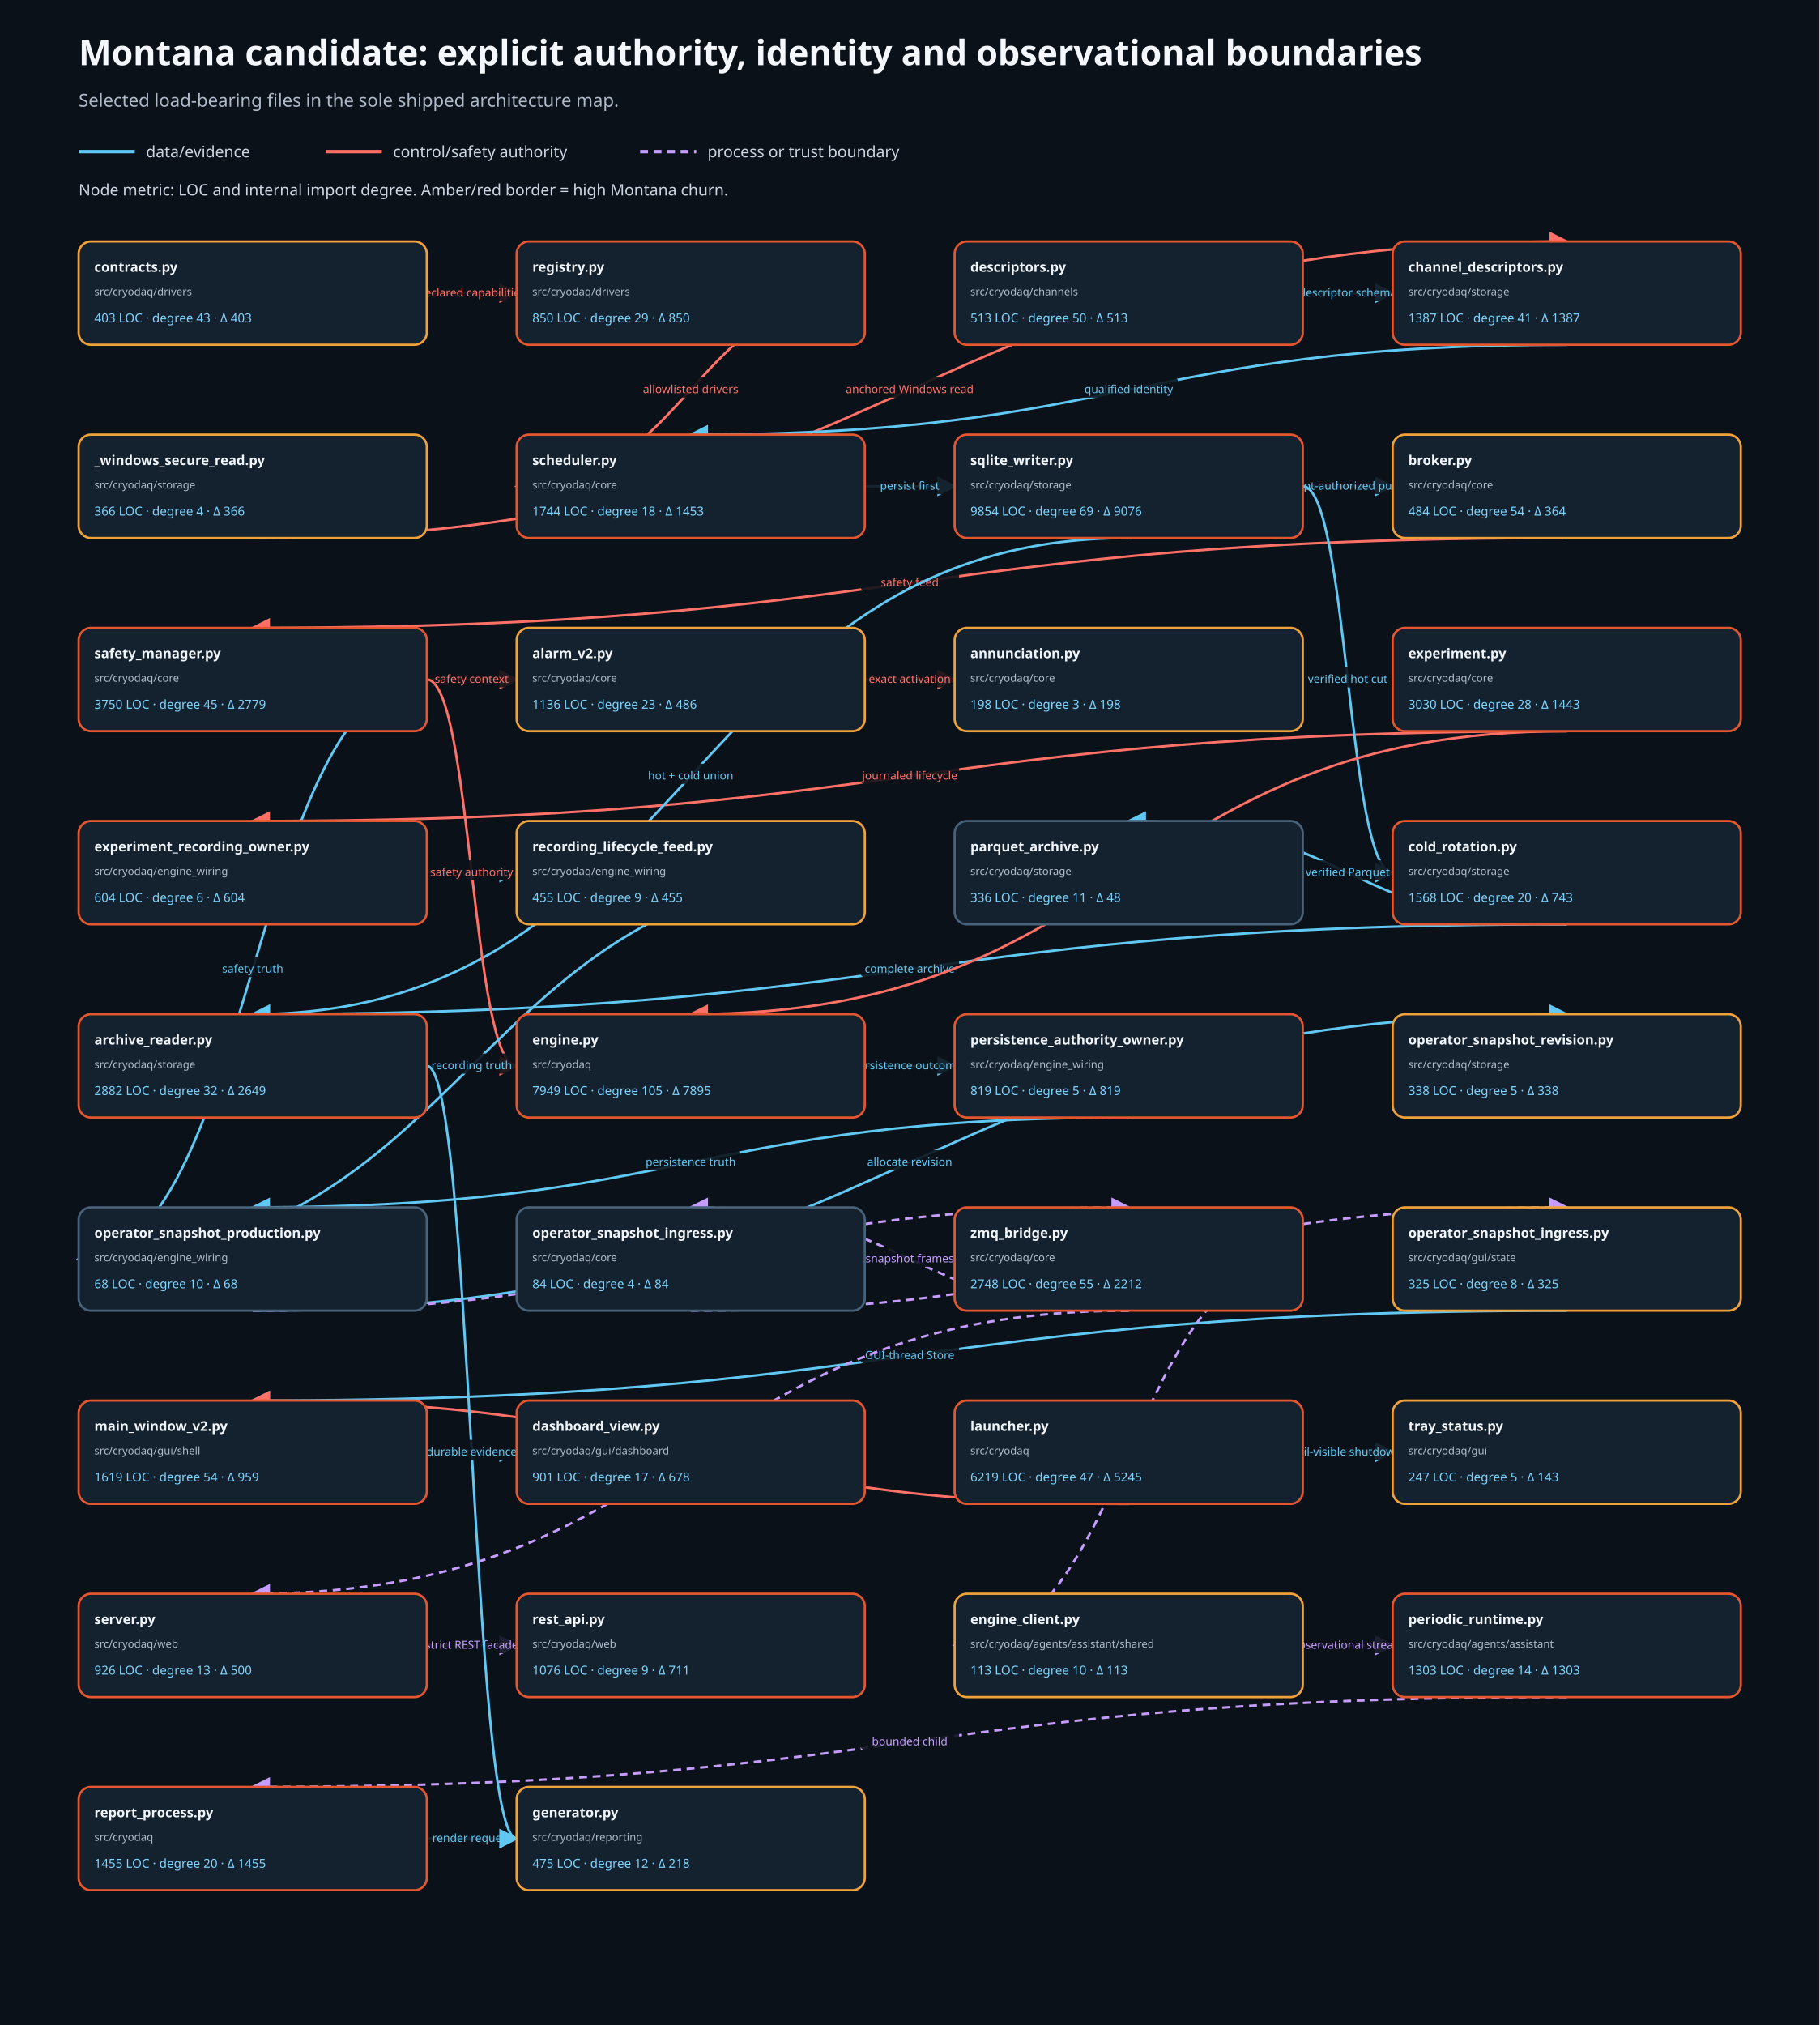
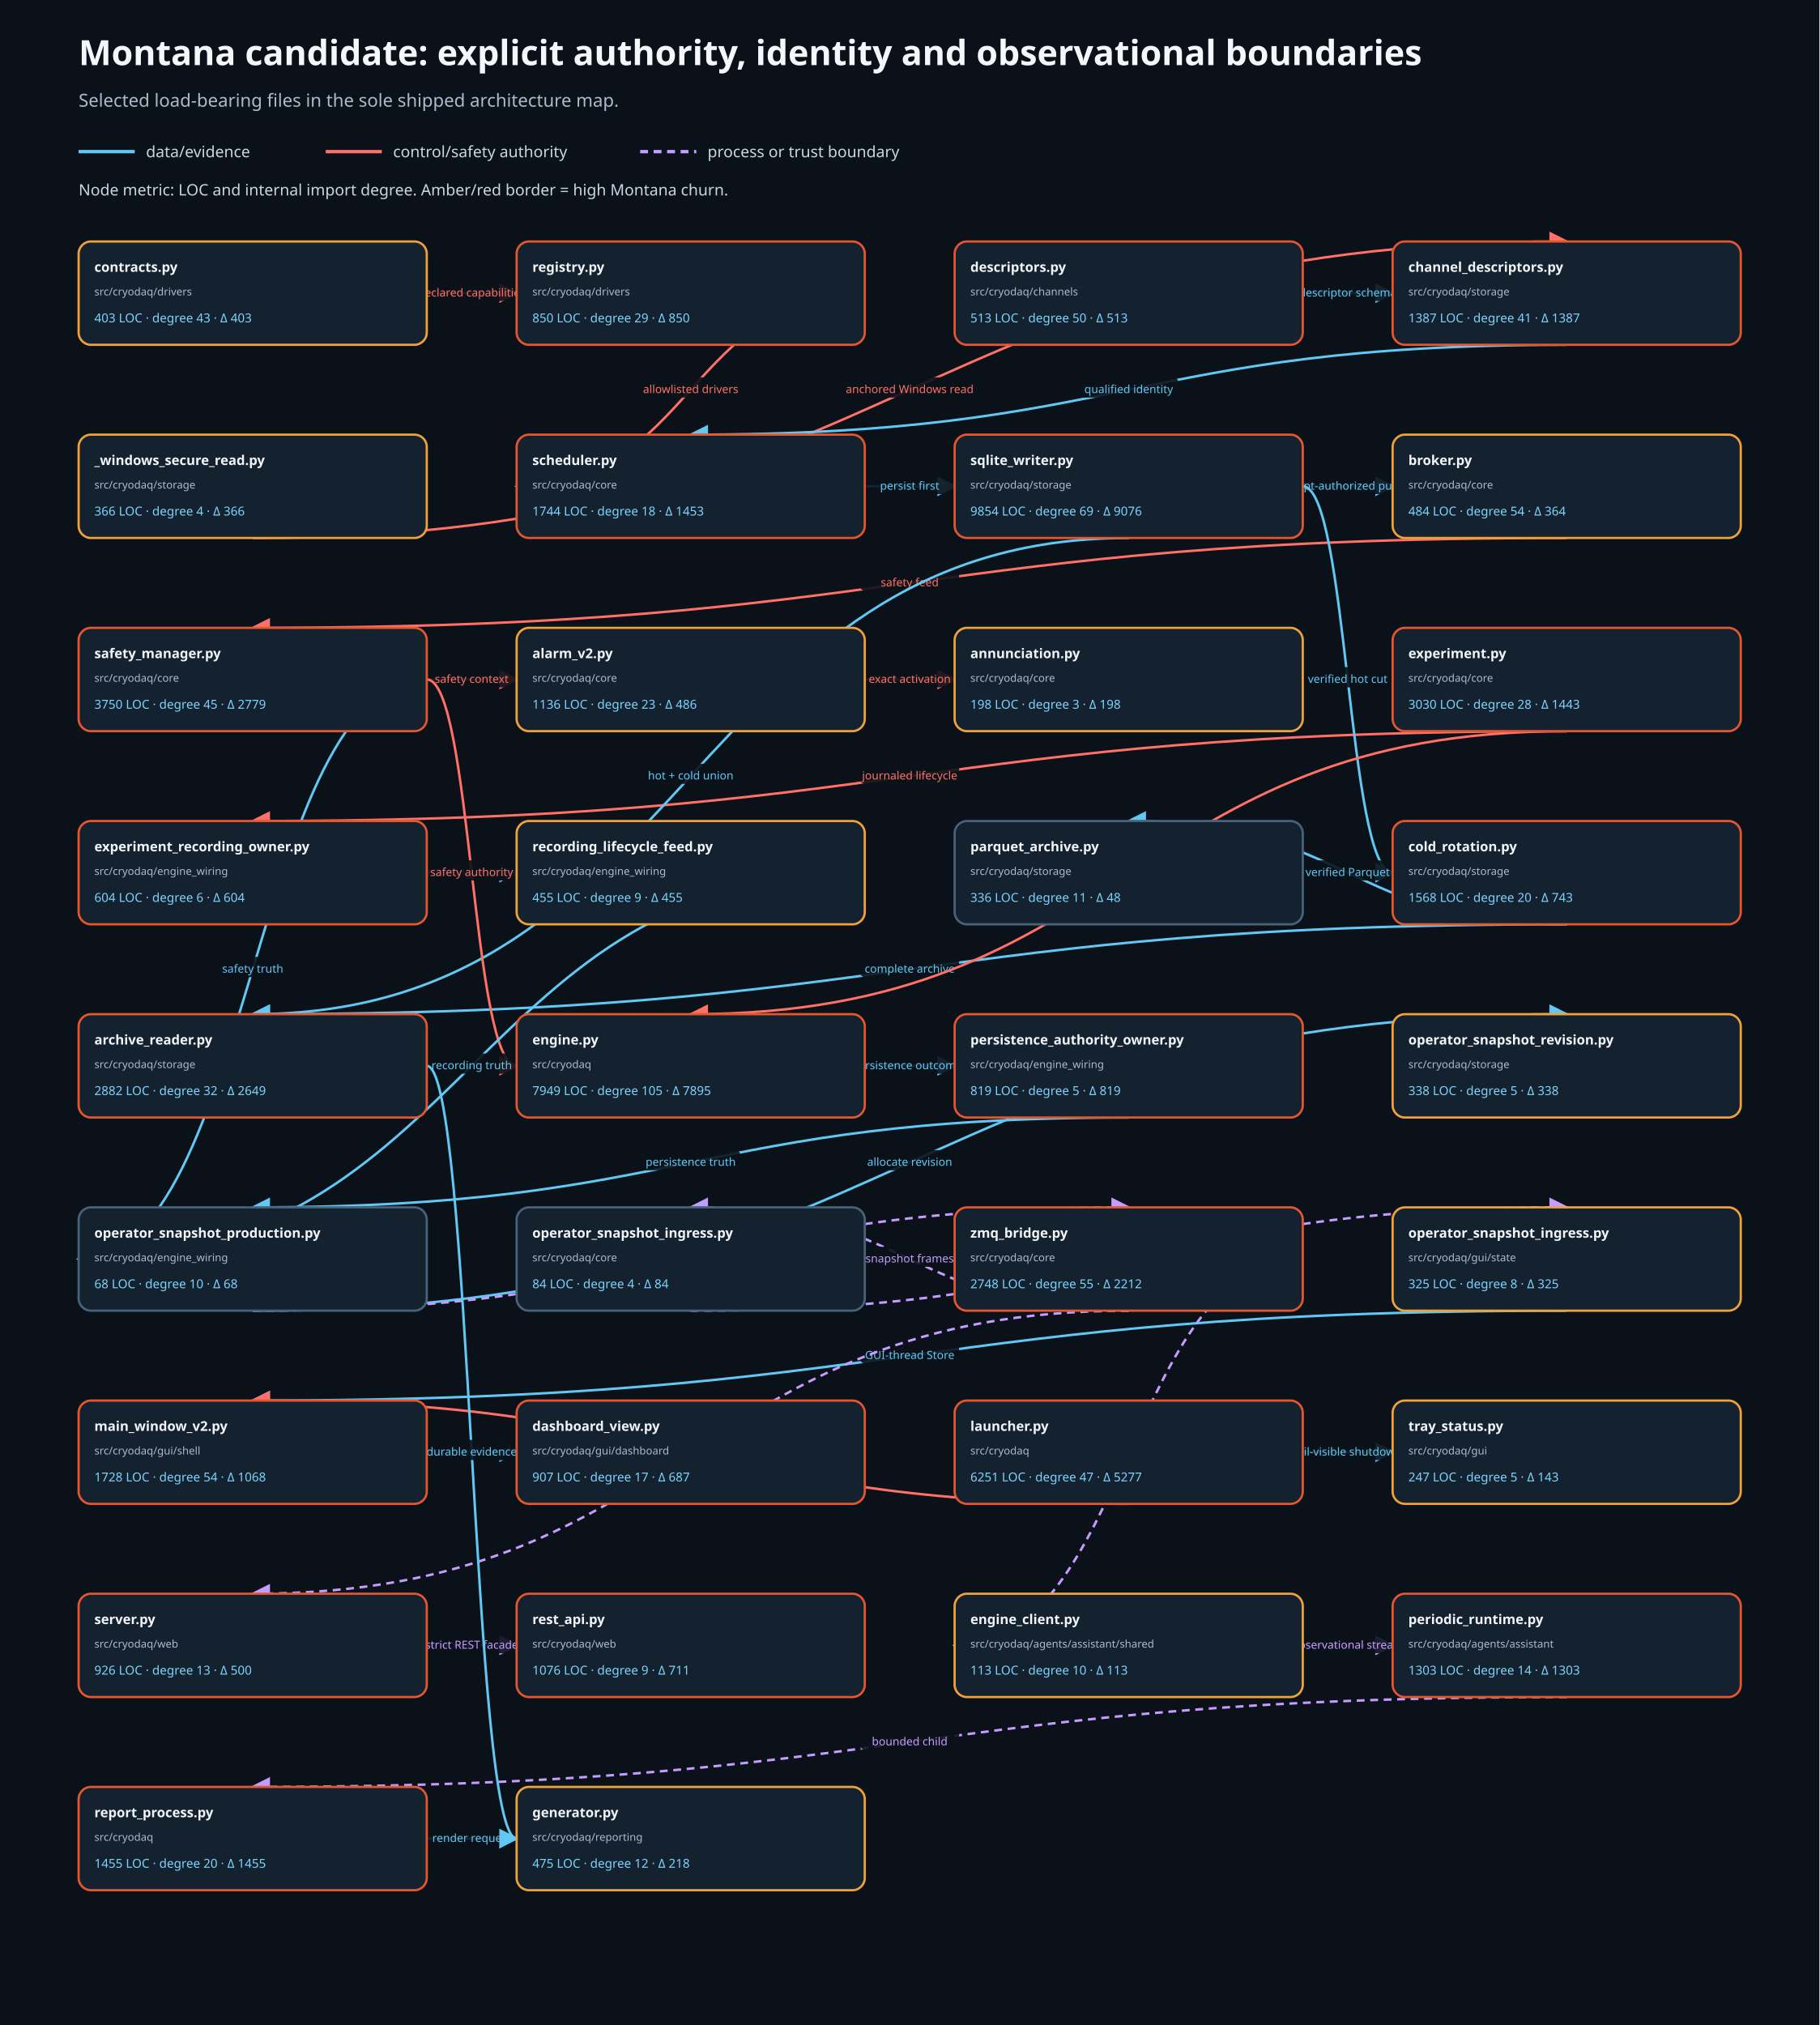
<svg xmlns="http://www.w3.org/2000/svg" role="img" aria-labelledby="title desc" viewBox="0 0 1620 1803" width="1620" height="1803">
  <defs>
    <marker id="dataArrow" markerWidth="8" markerHeight="8" refX="7" refY="4" orient="auto">
      <path d="M0,0 L8,4 L0,8 Z" fill="#61c8f4" />
    </marker>
    <marker id="controlArrow" markerWidth="8" markerHeight="8" refX="7" refY="4" orient="auto">
      <path d="M0,0 L8,4 L0,8 Z" fill="#ff7067" />
    </marker>
    <marker id="boundaryArrow" markerWidth="8" markerHeight="8" refX="7" refY="4" orient="auto">
      <path d="M0,0 L8,4 L0,8 Z" fill="#c59cff" />
    </marker>
  </defs>
  <rect width="100%" height="100%" fill="#0b1118" />
  <text x="70" y="58" fill="#f4f7fb" font-family="Segoe UI, sans-serif" font-size="31" font-weight="700">Montana candidate: explicit authority, identity and observational boundaries</text>
  <text x="70" y="95" fill="#aebaca" font-family="Segoe UI, sans-serif" font-size="16">Selected load-bearing files in the sole shipped architecture map.</text>
  <g aria-label="Legend" font-family="Segoe UI, sans-serif" font-size="14">
    <line x1="70" y1="135" x2="120" y2="135" stroke="#61c8f4" stroke-width="3" />
    <text x="130" y="140" fill="#cbd5e1">data/evidence</text>
    <line x1="290" y1="135" x2="340" y2="135" stroke="#ff7067" stroke-width="3" />
    <text x="350" y="140" fill="#cbd5e1">control/safety authority</text>
    <line x1="570" y1="135" x2="620" y2="135" stroke="#c59cff" stroke-width="3" stroke-dasharray="7 5" />
    <text x="630" y="140" fill="#cbd5e1">process or trust boundary</text>
    <text x="70" y="174" fill="#cbd5e1">Node metric: LOC and internal import degree. Amber/red border = high Montana churn.</text>
  </g>
  <g class="architecture-edges" fill="none">
    <path d="M380,261.0 C420.0,261.0 420.0,261.0 460,261.0" stroke="#ff7067" stroke-width="2.2" marker-end="url(#controlArrow)" />
    <rect x="376.0" y="250.0" width="88" height="18" rx="4" fill="#0b1118" opacity=".9" />
    <text x="420.0" y="264.0" text-anchor="middle" fill="#ff7067" font-family="Segoe UI, sans-serif" font-size="10">declared capabilities</text>
    <path d="M770,261.0 C615.0,261.0 615.0,433.0 460,433.0" stroke="#ff7067" stroke-width="2.2" marker-end="url(#controlArrow)" />
    <rect x="571.0" y="336.0" width="88" height="18" rx="4" fill="#0b1118" opacity=".9" />
    <text x="615.0" y="350.0" text-anchor="middle" fill="#ff7067" font-family="Segoe UI, sans-serif" font-size="10">allowlisted drivers</text>
    <path d="M1160,261.0 C1200.0,261.0 1200.0,261.0 1240,261.0" stroke="#61c8f4" stroke-width="2.2" marker-end="url(#dataArrow)" />
    <rect x="1156.0" y="250.0" width="88" height="18" rx="4" fill="#0b1118" opacity=".9" />
    <text x="1200.0" y="264.0" text-anchor="middle" fill="#61c8f4" font-family="Segoe UI, sans-serif" font-size="10">descriptor schema</text>
    <path d="M225.0,479 C810.0,479 810.0,215 1395.0,215" stroke="#ff7067" stroke-width="2.2" marker-end="url(#controlArrow)" />
    <rect x="766.0" y="336.0" width="88" height="18" rx="4" fill="#0b1118" opacity=".9" />
    <text x="810.0" y="350.0" text-anchor="middle" fill="#ff7067" font-family="Segoe UI, sans-serif" font-size="10">anchored Windows read</text>
    <path d="M1395.0,307 C1005.0,307 1005.0,387 615.0,387" stroke="#61c8f4" stroke-width="2.2" marker-end="url(#dataArrow)" />
    <rect x="961.0" y="336.0" width="88" height="18" rx="4" fill="#0b1118" opacity=".9" />
    <text x="1005.0" y="350.0" text-anchor="middle" fill="#61c8f4" font-family="Segoe UI, sans-serif" font-size="10">qualified identity</text>
    <path d="M770,433.0 C810.0,433.0 810.0,433.0 850,433.0" stroke="#61c8f4" stroke-width="2.2" marker-end="url(#dataArrow)" />
    <rect x="766.0" y="422.0" width="88" height="18" rx="4" fill="#0b1118" opacity=".9" />
    <text x="810.0" y="436.0" text-anchor="middle" fill="#61c8f4" font-family="Segoe UI, sans-serif" font-size="10">persist first</text>
    <path d="M1160,433.0 C1200.0,433.0 1200.0,433.0 1240,433.0" stroke="#61c8f4" stroke-width="2.2" marker-end="url(#dataArrow)" />
    <rect x="1156.0" y="422.0" width="88" height="18" rx="4" fill="#0b1118" opacity=".9" />
    <text x="1200.0" y="436.0" text-anchor="middle" fill="#61c8f4" font-family="Segoe UI, sans-serif" font-size="10">receipt-authorized publish</text>
    <path d="M1395.0,479 C810.0,479 810.0,559 225.0,559" stroke="#ff7067" stroke-width="2.2" marker-end="url(#controlArrow)" />
    <rect x="766.0" y="508.0" width="88" height="18" rx="4" fill="#0b1118" opacity=".9" />
    <text x="810.0" y="522.0" text-anchor="middle" fill="#ff7067" font-family="Segoe UI, sans-serif" font-size="10">safety feed</text>
    <path d="M380,605.0 C420.0,605.0 420.0,605.0 460,605.0" stroke="#ff7067" stroke-width="2.2" marker-end="url(#controlArrow)" />
    <rect x="376.0" y="594.0" width="88" height="18" rx="4" fill="#0b1118" opacity=".9" />
    <text x="420.0" y="608.0" text-anchor="middle" fill="#ff7067" font-family="Segoe UI, sans-serif" font-size="10">safety context</text>
    <path d="M770,605.0 C810.0,605.0 810.0,605.0 850,605.0" stroke="#ff7067" stroke-width="2.2" marker-end="url(#controlArrow)" />
    <rect x="766.0" y="594.0" width="88" height="18" rx="4" fill="#0b1118" opacity=".9" />
    <text x="810.0" y="608.0" text-anchor="middle" fill="#ff7067" font-family="Segoe UI, sans-serif" font-size="10">exact activation</text>
    <path d="M1395.0,651 C810.0,651 810.0,731 225.0,731" stroke="#ff7067" stroke-width="2.2" marker-end="url(#controlArrow)" />
    <rect x="766.0" y="680.0" width="88" height="18" rx="4" fill="#0b1118" opacity=".9" />
    <text x="810.0" y="694.0" text-anchor="middle" fill="#ff7067" font-family="Segoe UI, sans-serif" font-size="10">journaled lifecycle</text>
    <path d="M380,777.0 C420.0,777.0 420.0,777.0 460,777.0" stroke="#61c8f4" stroke-width="2.2" marker-end="url(#dataArrow)" />
    <rect x="376.0" y="766.0" width="88" height="18" rx="4" fill="#0b1118" opacity=".9" />
    <text x="420.0" y="780.0" text-anchor="middle" fill="#61c8f4" font-family="Segoe UI, sans-serif" font-size="10">recording outcome</text>
    <path d="M1160,433.0 C1200.0,433.0 1200.0,777.0 1240,777.0" stroke="#61c8f4" stroke-width="2.2" marker-end="url(#dataArrow)" />
    <rect x="1156.0" y="594.0" width="88" height="18" rx="4" fill="#0b1118" opacity=".9" />
    <text x="1200.0" y="608.0" text-anchor="middle" fill="#61c8f4" font-family="Segoe UI, sans-serif" font-size="10">verified hot cut</text>
    <path d="M1395.0,823 C1200.0,823 1200.0,731 1005.0,731" stroke="#61c8f4" stroke-width="2.2" marker-end="url(#dataArrow)" />
    <rect x="1156.0" y="766.0" width="88" height="18" rx="4" fill="#0b1118" opacity=".9" />
    <text x="1200.0" y="780.0" text-anchor="middle" fill="#61c8f4" font-family="Segoe UI, sans-serif" font-size="10">verified Parquet</text>
    <path d="M1395.0,823 C810.0,823 810.0,903 225.0,903" stroke="#61c8f4" stroke-width="2.2" marker-end="url(#dataArrow)" />
    <rect x="766.0" y="852.0" width="88" height="18" rx="4" fill="#0b1118" opacity=".9" />
    <text x="810.0" y="866.0" text-anchor="middle" fill="#61c8f4" font-family="Segoe UI, sans-serif" font-size="10">complete archive</text>
    <path d="M1005.0,479 C615.0,479 615.0,903 225.0,903" stroke="#61c8f4" stroke-width="2.2" marker-end="url(#dataArrow)" />
    <rect x="571.0" y="680.0" width="88" height="18" rx="4" fill="#0b1118" opacity=".9" />
    <text x="615.0" y="694.0" text-anchor="middle" fill="#61c8f4" font-family="Segoe UI, sans-serif" font-size="10">hot + cold union</text>
    <path d="M380,605.0 C420.0,605.0 420.0,949.0 460,949.0" stroke="#ff7067" stroke-width="2.2" marker-end="url(#controlArrow)" />
    <rect x="376.0" y="766.0" width="88" height="18" rx="4" fill="#0b1118" opacity=".9" />
    <text x="420.0" y="780.0" text-anchor="middle" fill="#ff7067" font-family="Segoe UI, sans-serif" font-size="10">safety authority</text>
    <path d="M1395.0,651 C1005.0,651 1005.0,903 615.0,903" stroke="#ff7067" stroke-width="2.2" marker-end="url(#controlArrow)" />
    <rect x="961.0" y="766.0" width="88" height="18" rx="4" fill="#0b1118" opacity=".9" />
    <text x="1005.0" y="780.0" text-anchor="middle" fill="#ff7067" font-family="Segoe UI, sans-serif" font-size="10">experiment commands</text>
    <path d="M770,949.0 C810.0,949.0 810.0,949.0 850,949.0" stroke="#61c8f4" stroke-width="2.2" marker-end="url(#dataArrow)" />
    <rect x="766.0" y="938.0" width="88" height="18" rx="4" fill="#0b1118" opacity=".9" />
    <text x="810.0" y="952.0" text-anchor="middle" fill="#61c8f4" font-family="Segoe UI, sans-serif" font-size="10">persistence outcomes</text>
    <path d="M770,777.0 C420.0,777.0 420.0,1121.0 70,1121.0" stroke="#61c8f4" stroke-width="2.2" marker-end="url(#dataArrow)" />
    <rect x="376.0" y="938.0" width="88" height="18" rx="4" fill="#0b1118" opacity=".9" />
    <text x="420.0" y="952.0" text-anchor="middle" fill="#61c8f4" font-family="Segoe UI, sans-serif" font-size="10">recording truth</text>
    <path d="M1005.0,995 C615.0,995 615.0,1075 225.0,1075" stroke="#61c8f4" stroke-width="2.2" marker-end="url(#dataArrow)" />
    <rect x="571.0" y="1024.0" width="88" height="18" rx="4" fill="#0b1118" opacity=".9" />
    <text x="615.0" y="1038.0" text-anchor="middle" fill="#61c8f4" font-family="Segoe UI, sans-serif" font-size="10">persistence truth</text>
    <path d="M380,605.0 C225.0,605.0 225.0,1121.0 70,1121.0" stroke="#61c8f4" stroke-width="2.2" marker-end="url(#dataArrow)" />
    <rect x="181.0" y="852.0" width="88" height="18" rx="4" fill="#0b1118" opacity=".9" />
    <text x="225.0" y="866.0" text-anchor="middle" fill="#61c8f4" font-family="Segoe UI, sans-serif" font-size="10">safety truth</text>
    <path d="M225.0,1167 C810.0,1167 810.0,903 1395.0,903" stroke="#61c8f4" stroke-width="2.2" marker-end="url(#dataArrow)" />
    <rect x="766.0" y="1024.0" width="88" height="18" rx="4" fill="#0b1118" opacity=".9" />
    <text x="810.0" y="1038.0" text-anchor="middle" fill="#61c8f4" font-family="Segoe UI, sans-serif" font-size="10">allocate revision</text>
    <path d="M225.0,1167 C615.0,1167 615.0,1075 1005.0,1075" stroke="#c59cff" stroke-width="2.2" marker-end="url(#boundaryArrow)" stroke-dasharray="7 5" />
    <rect x="571.0" y="1110.0" width="88" height="18" rx="4" fill="#0b1118" opacity=".9" />
    <text x="615.0" y="1124.0" text-anchor="middle" fill="#c59cff" font-family="Segoe UI, sans-serif" font-size="10">revisioned PUB</text>
    <path d="M1005.0,1167 C810.0,1167 810.0,1075 615.0,1075" stroke="#c59cff" stroke-width="2.2" marker-end="url(#boundaryArrow)" stroke-dasharray="7 5" />
    <rect x="766.0" y="1110.0" width="88" height="18" rx="4" fill="#0b1118" opacity=".9" />
    <text x="810.0" y="1124.0" text-anchor="middle" fill="#c59cff" font-family="Segoe UI, sans-serif" font-size="10">snapshot frames</text>
    <path d="M615.0,1167 C1005.0,1167 1005.0,1075 1395.0,1075" stroke="#c59cff" stroke-width="2.2" marker-end="url(#boundaryArrow)" stroke-dasharray="7 5" />
    <rect x="961.0" y="1110.0" width="88" height="18" rx="4" fill="#0b1118" opacity=".9" />
    <text x="1005.0" y="1124.0" text-anchor="middle" fill="#c59cff" font-family="Segoe UI, sans-serif" font-size="10">bounded queue</text>
    <path d="M1395.0,1167 C810.0,1167 810.0,1247 225.0,1247" stroke="#61c8f4" stroke-width="2.2" marker-end="url(#dataArrow)" />
    <rect x="766.0" y="1196.0" width="88" height="18" rx="4" fill="#0b1118" opacity=".9" />
    <text x="810.0" y="1210.0" text-anchor="middle" fill="#61c8f4" font-family="Segoe UI, sans-serif" font-size="10">GUI-thread Store</text>
    <path d="M380,1293.0 C420.0,1293.0 420.0,1293.0 460,1293.0" stroke="#61c8f4" stroke-width="2.2" marker-end="url(#dataArrow)" />
    <rect x="376.0" y="1282.0" width="88" height="18" rx="4" fill="#0b1118" opacity=".9" />
    <text x="420.0" y="1296.0" text-anchor="middle" fill="#61c8f4" font-family="Segoe UI, sans-serif" font-size="10">panoramic truth</text>
    <path d="M1005.0,1339 C615.0,1339 615.0,1247 225.0,1247" stroke="#ff7067" stroke-width="2.2" marker-end="url(#controlArrow)" />
    <rect x="571.0" y="1282.0" width="88" height="18" rx="4" fill="#0b1118" opacity=".9" />
    <text x="615.0" y="1296.0" text-anchor="middle" fill="#ff7067" font-family="Segoe UI, sans-serif" font-size="10">owns GUI lifecycle</text>
    <path d="M1160,1293.0 C1200.0,1293.0 1200.0,1293.0 1240,1293.0" stroke="#61c8f4" stroke-width="2.2" marker-end="url(#dataArrow)" />
    <rect x="1156.0" y="1282.0" width="88" height="18" rx="4" fill="#0b1118" opacity=".9" />
    <text x="1200.0" y="1296.0" text-anchor="middle" fill="#61c8f4" font-family="Segoe UI, sans-serif" font-size="10">fail-visible shutdown</text>
    <path d="M1005.0,1167 C615.0,1167 615.0,1419 225.0,1419" stroke="#c59cff" stroke-width="2.2" marker-end="url(#boundaryArrow)" stroke-dasharray="7 5" />
    <rect x="571.0" y="1282.0" width="88" height="18" rx="4" fill="#0b1118" opacity=".9" />
    <text x="615.0" y="1296.0" text-anchor="middle" fill="#c59cff" font-family="Segoe UI, sans-serif" font-size="10">monitoring transport</text>
    <path d="M380,1465.0 C420.0,1465.0 420.0,1465.0 460,1465.0" stroke="#c59cff" stroke-width="2.2" marker-end="url(#boundaryArrow)" stroke-dasharray="7 5" />
    <rect x="376.0" y="1454.0" width="88" height="18" rx="4" fill="#0b1118" opacity=".9" />
    <text x="420.0" y="1468.0" text-anchor="middle" fill="#c59cff" font-family="Segoe UI, sans-serif" font-size="10">strict REST facade</text>
    <path d="M1160,1121.0 C1005.0,1121.0 1005.0,1465.0 850,1465.0" stroke="#c59cff" stroke-width="2.2" marker-end="url(#boundaryArrow)" stroke-dasharray="7 5" />
    <rect x="961.0" y="1282.0" width="88" height="18" rx="4" fill="#0b1118" opacity=".9" />
    <text x="1005.0" y="1296.0" text-anchor="middle" fill="#c59cff" font-family="Segoe UI, sans-serif" font-size="10">allowlisted query</text>
    <path d="M1160,1465.0 C1200.0,1465.0 1200.0,1465.0 1240,1465.0" stroke="#c59cff" stroke-width="2.2" marker-end="url(#boundaryArrow)" stroke-dasharray="7 5" />
    <rect x="1156.0" y="1454.0" width="88" height="18" rx="4" fill="#0b1118" opacity=".9" />
    <text x="1200.0" y="1468.0" text-anchor="middle" fill="#c59cff" font-family="Segoe UI, sans-serif" font-size="10">observational stream</text>
    <path d="M1395.0,1511 C810.0,1511 810.0,1591 225.0,1591" stroke="#c59cff" stroke-width="2.2" marker-end="url(#boundaryArrow)" stroke-dasharray="7 5" />
    <rect x="766.0" y="1540.0" width="88" height="18" rx="4" fill="#0b1118" opacity=".9" />
    <text x="810.0" y="1554.0" text-anchor="middle" fill="#c59cff" font-family="Segoe UI, sans-serif" font-size="10">bounded child</text>
    <path d="M380,1637.0 C420.0,1637.0 420.0,1637.0 460,1637.0" stroke="#61c8f4" stroke-width="2.2" marker-end="url(#dataArrow)" />
    <rect x="376.0" y="1626.0" width="88" height="18" rx="4" fill="#0b1118" opacity=".9" />
    <text x="420.0" y="1640.0" text-anchor="middle" fill="#61c8f4" font-family="Segoe UI, sans-serif" font-size="10">render request</text>
    <path d="M380,949.0 C420.0,949.0 420.0,1637.0 460,1637.0" stroke="#61c8f4" stroke-width="2.2" marker-end="url(#dataArrow)" />
    <rect x="376.0" y="1282.0" width="88" height="18" rx="4" fill="#0b1118" opacity=".9" />
    <text x="420.0" y="1296.0" text-anchor="middle" fill="#61c8f4" font-family="Segoe UI, sans-serif" font-size="10">durable evidence</text>
  </g>
  <g class="important-files" font-family="Segoe UI, sans-serif">
    <g class="file-node" data-path="src/cryodaq/drivers/contracts.py" data-kind="blob" role="group" aria-label="src/cryodaq/drivers/contracts.py | 403 LOC | internal degree 43 | churn 403">
      <rect x="70" y="215" width="310" height="92" rx="11" fill="#142230" stroke="#f0a23a" stroke-width="2" />
      <text x="84" y="242" fill="#f1f5f9" font-size="12" font-weight="700">contracts.py</text>
      <text x="84" y="263" fill="#aebaca" font-size="9.5">src/cryodaq/drivers</text>
      <text x="84" y="287" fill="#7dd3fc" font-size="11">403 LOC · degree 43 · Δ 403</text>
    </g>
    <g class="file-node" data-path="src/cryodaq/drivers/registry.py" data-kind="blob" role="group" aria-label="src/cryodaq/drivers/registry.py | 850 LOC | internal degree 29 | churn 850">
      <rect x="460" y="215" width="310" height="92" rx="11" fill="#142230" stroke="#e4572e" stroke-width="2" />
      <text x="474" y="242" fill="#f1f5f9" font-size="12" font-weight="700">registry.py</text>
      <text x="474" y="263" fill="#aebaca" font-size="9.5">src/cryodaq/drivers</text>
      <text x="474" y="287" fill="#7dd3fc" font-size="11">850 LOC · degree 29 · Δ 850</text>
    </g>
    <g class="file-node" data-path="src/cryodaq/channels/descriptors.py" data-kind="blob" role="group" aria-label="src/cryodaq/channels/descriptors.py | 513 LOC | internal degree 50 | churn 513">
      <rect x="850" y="215" width="310" height="92" rx="11" fill="#142230" stroke="#e4572e" stroke-width="2" />
      <text x="864" y="242" fill="#f1f5f9" font-size="12" font-weight="700">descriptors.py</text>
      <text x="864" y="263" fill="#aebaca" font-size="9.5">src/cryodaq/channels</text>
      <text x="864" y="287" fill="#7dd3fc" font-size="11">513 LOC · degree 50 · Δ 513</text>
    </g>
    <g class="file-node" data-path="src/cryodaq/storage/channel_descriptors.py" data-kind="blob" role="group" aria-label="src/cryodaq/storage/channel_descriptors.py | 1387 LOC | internal degree 41 | churn 1387">
      <rect x="1240" y="215" width="310" height="92" rx="11" fill="#142230" stroke="#e4572e" stroke-width="2" />
      <text x="1254" y="242" fill="#f1f5f9" font-size="12" font-weight="700">channel_descriptors.py</text>
      <text x="1254" y="263" fill="#aebaca" font-size="9.5">src/cryodaq/storage</text>
      <text x="1254" y="287" fill="#7dd3fc" font-size="11">1387 LOC · degree 41 · Δ 1387</text>
    </g>
    <g class="file-node" data-path="src/cryodaq/storage/_windows_secure_read.py" data-kind="blob" role="group" aria-label="src/cryodaq/storage/_windows_secure_read.py | 366 LOC | internal degree 4 | churn 366">
      <rect x="70" y="387" width="310" height="92" rx="11" fill="#142230" stroke="#f0a23a" stroke-width="2" />
      <text x="84" y="414" fill="#f1f5f9" font-size="12" font-weight="700">_windows_secure_read.py</text>
      <text x="84" y="435" fill="#aebaca" font-size="9.5">src/cryodaq/storage</text>
      <text x="84" y="459" fill="#7dd3fc" font-size="11">366 LOC · degree 4 · Δ 366</text>
    </g>
    <g class="file-node" data-path="src/cryodaq/core/scheduler.py" data-kind="blob" role="group" aria-label="src/cryodaq/core/scheduler.py | 1744 LOC | internal degree 18 | churn 1453">
      <rect x="460" y="387" width="310" height="92" rx="11" fill="#142230" stroke="#e4572e" stroke-width="2" />
      <text x="474" y="414" fill="#f1f5f9" font-size="12" font-weight="700">scheduler.py</text>
      <text x="474" y="435" fill="#aebaca" font-size="9.5">src/cryodaq/core</text>
      <text x="474" y="459" fill="#7dd3fc" font-size="11">1744 LOC · degree 18 · Δ 1453</text>
    </g>
    <g class="file-node" data-path="src/cryodaq/storage/sqlite_writer.py" data-kind="blob" role="group" aria-label="src/cryodaq/storage/sqlite_writer.py | 9854 LOC | internal degree 69 | churn 9076">
      <rect x="850" y="387" width="310" height="92" rx="11" fill="#142230" stroke="#e4572e" stroke-width="2" />
      <text x="864" y="414" fill="#f1f5f9" font-size="12" font-weight="700">sqlite_writer.py</text>
      <text x="864" y="435" fill="#aebaca" font-size="9.5">src/cryodaq/storage</text>
      <text x="864" y="459" fill="#7dd3fc" font-size="11">9854 LOC · degree 69 · Δ 9076</text>
    </g>
    <g class="file-node" data-path="src/cryodaq/core/broker.py" data-kind="blob" role="group" aria-label="src/cryodaq/core/broker.py | 484 LOC | internal degree 54 | churn 364">
      <rect x="1240" y="387" width="310" height="92" rx="11" fill="#142230" stroke="#f0a23a" stroke-width="2" />
      <text x="1254" y="414" fill="#f1f5f9" font-size="12" font-weight="700">broker.py</text>
      <text x="1254" y="435" fill="#aebaca" font-size="9.5">src/cryodaq/core</text>
      <text x="1254" y="459" fill="#7dd3fc" font-size="11">484 LOC · degree 54 · Δ 364</text>
    </g>
    <g class="file-node" data-path="src/cryodaq/core/safety_manager.py" data-kind="blob" role="group" aria-label="src/cryodaq/core/safety_manager.py | 3750 LOC | internal degree 45 | churn 2779">
      <rect x="70" y="559" width="310" height="92" rx="11" fill="#142230" stroke="#e4572e" stroke-width="2" />
      <text x="84" y="586" fill="#f1f5f9" font-size="12" font-weight="700">safety_manager.py</text>
      <text x="84" y="607" fill="#aebaca" font-size="9.5">src/cryodaq/core</text>
      <text x="84" y="631" fill="#7dd3fc" font-size="11">3750 LOC · degree 45 · Δ 2779</text>
    </g>
    <g class="file-node" data-path="src/cryodaq/core/alarm_v2.py" data-kind="blob" role="group" aria-label="src/cryodaq/core/alarm_v2.py | 1136 LOC | internal degree 23 | churn 486">
      <rect x="460" y="559" width="310" height="92" rx="11" fill="#142230" stroke="#f0a23a" stroke-width="2" />
      <text x="474" y="586" fill="#f1f5f9" font-size="12" font-weight="700">alarm_v2.py</text>
      <text x="474" y="607" fill="#aebaca" font-size="9.5">src/cryodaq/core</text>
      <text x="474" y="631" fill="#7dd3fc" font-size="11">1136 LOC · degree 23 · Δ 486</text>
    </g>
    <g class="file-node" data-path="src/cryodaq/core/annunciation.py" data-kind="blob" role="group" aria-label="src/cryodaq/core/annunciation.py | 198 LOC | internal degree 3 | churn 198">
      <rect x="850" y="559" width="310" height="92" rx="11" fill="#142230" stroke="#f0a23a" stroke-width="2" />
      <text x="864" y="586" fill="#f1f5f9" font-size="12" font-weight="700">annunciation.py</text>
      <text x="864" y="607" fill="#aebaca" font-size="9.5">src/cryodaq/core</text>
      <text x="864" y="631" fill="#7dd3fc" font-size="11">198 LOC · degree 3 · Δ 198</text>
    </g>
    <g class="file-node" data-path="src/cryodaq/core/experiment.py" data-kind="blob" role="group" aria-label="src/cryodaq/core/experiment.py | 3030 LOC | internal degree 28 | churn 1443">
      <rect x="1240" y="559" width="310" height="92" rx="11" fill="#142230" stroke="#e4572e" stroke-width="2" />
      <text x="1254" y="586" fill="#f1f5f9" font-size="12" font-weight="700">experiment.py</text>
      <text x="1254" y="607" fill="#aebaca" font-size="9.5">src/cryodaq/core</text>
      <text x="1254" y="631" fill="#7dd3fc" font-size="11">3030 LOC · degree 28 · Δ 1443</text>
    </g>
    <g class="file-node" data-path="src/cryodaq/engine_wiring/experiment_recording_owner.py" data-kind="blob" role="group" aria-label="src/cryodaq/engine_wiring/experiment_recording_owner.py | 604 LOC | internal degree 6 | churn 604">
      <rect x="70" y="731" width="310" height="92" rx="11" fill="#142230" stroke="#e4572e" stroke-width="2" />
      <text x="84" y="758" fill="#f1f5f9" font-size="12" font-weight="700">experiment_recording_owner.py</text>
      <text x="84" y="779" fill="#aebaca" font-size="9.5">src/cryodaq/engine_wiring</text>
      <text x="84" y="803" fill="#7dd3fc" font-size="11">604 LOC · degree 6 · Δ 604</text>
    </g>
    <g class="file-node" data-path="src/cryodaq/engine_wiring/recording_lifecycle_feed.py" data-kind="blob" role="group" aria-label="src/cryodaq/engine_wiring/recording_lifecycle_feed.py | 455 LOC | internal degree 9 | churn 455">
      <rect x="460" y="731" width="310" height="92" rx="11" fill="#142230" stroke="#f0a23a" stroke-width="2" />
      <text x="474" y="758" fill="#f1f5f9" font-size="12" font-weight="700">recording_lifecycle_feed.py</text>
      <text x="474" y="779" fill="#aebaca" font-size="9.5">src/cryodaq/engine_wiring</text>
      <text x="474" y="803" fill="#7dd3fc" font-size="11">455 LOC · degree 9 · Δ 455</text>
    </g>
    <g class="file-node" data-path="src/cryodaq/storage/parquet_archive.py" data-kind="blob" role="group" aria-label="src/cryodaq/storage/parquet_archive.py | 336 LOC | internal degree 11 | churn 48">
      <rect x="850" y="731" width="310" height="92" rx="11" fill="#142230" stroke="#48627a" stroke-width="2" />
      <text x="864" y="758" fill="#f1f5f9" font-size="12" font-weight="700">parquet_archive.py</text>
      <text x="864" y="779" fill="#aebaca" font-size="9.5">src/cryodaq/storage</text>
      <text x="864" y="803" fill="#7dd3fc" font-size="11">336 LOC · degree 11 · Δ 48</text>
    </g>
    <g class="file-node" data-path="src/cryodaq/storage/cold_rotation.py" data-kind="blob" role="group" aria-label="src/cryodaq/storage/cold_rotation.py | 1568 LOC | internal degree 20 | churn 743">
      <rect x="1240" y="731" width="310" height="92" rx="11" fill="#142230" stroke="#e4572e" stroke-width="2" />
      <text x="1254" y="758" fill="#f1f5f9" font-size="12" font-weight="700">cold_rotation.py</text>
      <text x="1254" y="779" fill="#aebaca" font-size="9.5">src/cryodaq/storage</text>
      <text x="1254" y="803" fill="#7dd3fc" font-size="11">1568 LOC · degree 20 · Δ 743</text>
    </g>
    <g class="file-node" data-path="src/cryodaq/storage/archive_reader.py" data-kind="blob" role="group" aria-label="src/cryodaq/storage/archive_reader.py | 2882 LOC | internal degree 32 | churn 2649">
      <rect x="70" y="903" width="310" height="92" rx="11" fill="#142230" stroke="#e4572e" stroke-width="2" />
      <text x="84" y="930" fill="#f1f5f9" font-size="12" font-weight="700">archive_reader.py</text>
      <text x="84" y="951" fill="#aebaca" font-size="9.5">src/cryodaq/storage</text>
      <text x="84" y="975" fill="#7dd3fc" font-size="11">2882 LOC · degree 32 · Δ 2649</text>
    </g>
    <g class="file-node" data-path="src/cryodaq/engine.py" data-kind="blob" role="group" aria-label="src/cryodaq/engine.py | 7949 LOC | internal degree 105 | churn 7895">
      <rect x="460" y="903" width="310" height="92" rx="11" fill="#142230" stroke="#e4572e" stroke-width="2" />
      <text x="474" y="930" fill="#f1f5f9" font-size="12" font-weight="700">engine.py</text>
      <text x="474" y="951" fill="#aebaca" font-size="9.5">src/cryodaq</text>
      <text x="474" y="975" fill="#7dd3fc" font-size="11">7949 LOC · degree 105 · Δ 7895</text>
    </g>
    <g class="file-node" data-path="src/cryodaq/engine_wiring/persistence_authority_owner.py" data-kind="blob" role="group" aria-label="src/cryodaq/engine_wiring/persistence_authority_owner.py | 819 LOC | internal degree 5 | churn 819">
      <rect x="850" y="903" width="310" height="92" rx="11" fill="#142230" stroke="#e4572e" stroke-width="2" />
      <text x="864" y="930" fill="#f1f5f9" font-size="12" font-weight="700">persistence_authority_owner.py</text>
      <text x="864" y="951" fill="#aebaca" font-size="9.5">src/cryodaq/engine_wiring</text>
      <text x="864" y="975" fill="#7dd3fc" font-size="11">819 LOC · degree 5 · Δ 819</text>
    </g>
    <g class="file-node" data-path="src/cryodaq/storage/operator_snapshot_revision.py" data-kind="blob" role="group" aria-label="src/cryodaq/storage/operator_snapshot_revision.py | 338 LOC | internal degree 5 | churn 338">
      <rect x="1240" y="903" width="310" height="92" rx="11" fill="#142230" stroke="#f0a23a" stroke-width="2" />
      <text x="1254" y="930" fill="#f1f5f9" font-size="12" font-weight="700">operator_snapshot_revision.py</text>
      <text x="1254" y="951" fill="#aebaca" font-size="9.5">src/cryodaq/storage</text>
      <text x="1254" y="975" fill="#7dd3fc" font-size="11">338 LOC · degree 5 · Δ 338</text>
    </g>
    <g class="file-node" data-path="src/cryodaq/engine_wiring/operator_snapshot_production.py" data-kind="blob" role="group" aria-label="src/cryodaq/engine_wiring/operator_snapshot_production.py | 68 LOC | internal degree 10 | churn 68">
      <rect x="70" y="1075" width="310" height="92" rx="11" fill="#142230" stroke="#48627a" stroke-width="2" />
      <text x="84" y="1102" fill="#f1f5f9" font-size="12" font-weight="700">operator_snapshot_production.py</text>
      <text x="84" y="1123" fill="#aebaca" font-size="9.5">src/cryodaq/engine_wiring</text>
      <text x="84" y="1147" fill="#7dd3fc" font-size="11">68 LOC · degree 10 · Δ 68</text>
    </g>
    <g class="file-node" data-path="src/cryodaq/core/operator_snapshot_ingress.py" data-kind="blob" role="group" aria-label="src/cryodaq/core/operator_snapshot_ingress.py | 84 LOC | internal degree 4 | churn 84">
      <rect x="460" y="1075" width="310" height="92" rx="11" fill="#142230" stroke="#48627a" stroke-width="2" />
      <text x="474" y="1102" fill="#f1f5f9" font-size="12" font-weight="700">operator_snapshot_ingress.py</text>
      <text x="474" y="1123" fill="#aebaca" font-size="9.5">src/cryodaq/core</text>
      <text x="474" y="1147" fill="#7dd3fc" font-size="11">84 LOC · degree 4 · Δ 84</text>
    </g>
    <g class="file-node" data-path="src/cryodaq/core/zmq_bridge.py" data-kind="blob" role="group" aria-label="src/cryodaq/core/zmq_bridge.py | 2748 LOC | internal degree 55 | churn 2212">
      <rect x="850" y="1075" width="310" height="92" rx="11" fill="#142230" stroke="#e4572e" stroke-width="2" />
      <text x="864" y="1102" fill="#f1f5f9" font-size="12" font-weight="700">zmq_bridge.py</text>
      <text x="864" y="1123" fill="#aebaca" font-size="9.5">src/cryodaq/core</text>
      <text x="864" y="1147" fill="#7dd3fc" font-size="11">2748 LOC · degree 55 · Δ 2212</text>
    </g>
    <g class="file-node" data-path="src/cryodaq/gui/state/operator_snapshot_ingress.py" data-kind="blob" role="group" aria-label="src/cryodaq/gui/state/operator_snapshot_ingress.py | 325 LOC | internal degree 8 | churn 325">
      <rect x="1240" y="1075" width="310" height="92" rx="11" fill="#142230" stroke="#f0a23a" stroke-width="2" />
      <text x="1254" y="1102" fill="#f1f5f9" font-size="12" font-weight="700">operator_snapshot_ingress.py</text>
      <text x="1254" y="1123" fill="#aebaca" font-size="9.5">src/cryodaq/gui/state</text>
      <text x="1254" y="1147" fill="#7dd3fc" font-size="11">325 LOC · degree 8 · Δ 325</text>
    </g>
-     <g class="file-node" data-path="src/cryodaq/gui/shell/main_window_v2.py" data-kind="blob" role="group" aria-label="src/cryodaq/gui/shell/main_window_v2.py | 1619 LOC | internal degree 54 | churn 959">
+     <g class="file-node" data-path="src/cryodaq/gui/shell/main_window_v2.py" data-kind="blob" role="group" aria-label="src/cryodaq/gui/shell/main_window_v2.py | 1728 LOC | internal degree 54 | churn 1068">
      <rect x="70" y="1247" width="310" height="92" rx="11" fill="#142230" stroke="#e4572e" stroke-width="2" />
      <text x="84" y="1274" fill="#f1f5f9" font-size="12" font-weight="700">main_window_v2.py</text>
      <text x="84" y="1295" fill="#aebaca" font-size="9.5">src/cryodaq/gui/shell</text>
-       <text x="84" y="1319" fill="#7dd3fc" font-size="11">1619 LOC · degree 54 · Δ 959</text>
-     </g>
-     <g class="file-node" data-path="src/cryodaq/gui/dashboard/dashboard_view.py" data-kind="blob" role="group" aria-label="src/cryodaq/gui/dashboard/dashboard_view.py | 901 LOC | internal degree 17 | churn 678">
+       <text x="84" y="1319" fill="#7dd3fc" font-size="11">1728 LOC · degree 54 · Δ 1068</text>
+     </g>
+     <g class="file-node" data-path="src/cryodaq/gui/dashboard/dashboard_view.py" data-kind="blob" role="group" aria-label="src/cryodaq/gui/dashboard/dashboard_view.py | 907 LOC | internal degree 17 | churn 687">
      <rect x="460" y="1247" width="310" height="92" rx="11" fill="#142230" stroke="#e4572e" stroke-width="2" />
      <text x="474" y="1274" fill="#f1f5f9" font-size="12" font-weight="700">dashboard_view.py</text>
      <text x="474" y="1295" fill="#aebaca" font-size="9.5">src/cryodaq/gui/dashboard</text>
-       <text x="474" y="1319" fill="#7dd3fc" font-size="11">901 LOC · degree 17 · Δ 678</text>
-     </g>
-     <g class="file-node" data-path="src/cryodaq/launcher.py" data-kind="blob" role="group" aria-label="src/cryodaq/launcher.py | 6219 LOC | internal degree 47 | churn 5245">
+       <text x="474" y="1319" fill="#7dd3fc" font-size="11">907 LOC · degree 17 · Δ 687</text>
+     </g>
+     <g class="file-node" data-path="src/cryodaq/launcher.py" data-kind="blob" role="group" aria-label="src/cryodaq/launcher.py | 6251 LOC | internal degree 47 | churn 5277">
      <rect x="850" y="1247" width="310" height="92" rx="11" fill="#142230" stroke="#e4572e" stroke-width="2" />
      <text x="864" y="1274" fill="#f1f5f9" font-size="12" font-weight="700">launcher.py</text>
      <text x="864" y="1295" fill="#aebaca" font-size="9.5">src/cryodaq</text>
-       <text x="864" y="1319" fill="#7dd3fc" font-size="11">6219 LOC · degree 47 · Δ 5245</text>
+       <text x="864" y="1319" fill="#7dd3fc" font-size="11">6251 LOC · degree 47 · Δ 5277</text>
    </g>
    <g class="file-node" data-path="src/cryodaq/gui/tray_status.py" data-kind="blob" role="group" aria-label="src/cryodaq/gui/tray_status.py | 247 LOC | internal degree 5 | churn 143">
      <rect x="1240" y="1247" width="310" height="92" rx="11" fill="#142230" stroke="#f0a23a" stroke-width="2" />
      <text x="1254" y="1274" fill="#f1f5f9" font-size="12" font-weight="700">tray_status.py</text>
      <text x="1254" y="1295" fill="#aebaca" font-size="9.5">src/cryodaq/gui</text>
      <text x="1254" y="1319" fill="#7dd3fc" font-size="11">247 LOC · degree 5 · Δ 143</text>
    </g>
    <g class="file-node" data-path="src/cryodaq/web/server.py" data-kind="blob" role="group" aria-label="src/cryodaq/web/server.py | 926 LOC | internal degree 13 | churn 500">
      <rect x="70" y="1419" width="310" height="92" rx="11" fill="#142230" stroke="#e4572e" stroke-width="2" />
      <text x="84" y="1446" fill="#f1f5f9" font-size="12" font-weight="700">server.py</text>
      <text x="84" y="1467" fill="#aebaca" font-size="9.5">src/cryodaq/web</text>
      <text x="84" y="1491" fill="#7dd3fc" font-size="11">926 LOC · degree 13 · Δ 500</text>
    </g>
    <g class="file-node" data-path="src/cryodaq/web/rest_api.py" data-kind="blob" role="group" aria-label="src/cryodaq/web/rest_api.py | 1076 LOC | internal degree 9 | churn 711">
      <rect x="460" y="1419" width="310" height="92" rx="11" fill="#142230" stroke="#e4572e" stroke-width="2" />
      <text x="474" y="1446" fill="#f1f5f9" font-size="12" font-weight="700">rest_api.py</text>
      <text x="474" y="1467" fill="#aebaca" font-size="9.5">src/cryodaq/web</text>
      <text x="474" y="1491" fill="#7dd3fc" font-size="11">1076 LOC · degree 9 · Δ 711</text>
    </g>
    <g class="file-node" data-path="src/cryodaq/agents/assistant/shared/engine_client.py" data-kind="blob" role="group" aria-label="src/cryodaq/agents/assistant/shared/engine_client.py | 113 LOC | internal degree 10 | churn 113">
      <rect x="850" y="1419" width="310" height="92" rx="11" fill="#142230" stroke="#f0a23a" stroke-width="2" />
      <text x="864" y="1446" fill="#f1f5f9" font-size="12" font-weight="700">engine_client.py</text>
      <text x="864" y="1467" fill="#aebaca" font-size="9.5">src/cryodaq/agents/assistant/shared</text>
      <text x="864" y="1491" fill="#7dd3fc" font-size="11">113 LOC · degree 10 · Δ 113</text>
    </g>
    <g class="file-node" data-path="src/cryodaq/agents/assistant/periodic_runtime.py" data-kind="blob" role="group" aria-label="src/cryodaq/agents/assistant/periodic_runtime.py | 1303 LOC | internal degree 14 | churn 1303">
      <rect x="1240" y="1419" width="310" height="92" rx="11" fill="#142230" stroke="#e4572e" stroke-width="2" />
      <text x="1254" y="1446" fill="#f1f5f9" font-size="12" font-weight="700">periodic_runtime.py</text>
      <text x="1254" y="1467" fill="#aebaca" font-size="9.5">src/cryodaq/agents/assistant</text>
      <text x="1254" y="1491" fill="#7dd3fc" font-size="11">1303 LOC · degree 14 · Δ 1303</text>
    </g>
    <g class="file-node" data-path="src/cryodaq/report_process.py" data-kind="blob" role="group" aria-label="src/cryodaq/report_process.py | 1455 LOC | internal degree 20 | churn 1455">
      <rect x="70" y="1591" width="310" height="92" rx="11" fill="#142230" stroke="#e4572e" stroke-width="2" />
      <text x="84" y="1618" fill="#f1f5f9" font-size="12" font-weight="700">report_process.py</text>
      <text x="84" y="1639" fill="#aebaca" font-size="9.5">src/cryodaq</text>
      <text x="84" y="1663" fill="#7dd3fc" font-size="11">1455 LOC · degree 20 · Δ 1455</text>
    </g>
    <g class="file-node" data-path="src/cryodaq/reporting/generator.py" data-kind="blob" role="group" aria-label="src/cryodaq/reporting/generator.py | 475 LOC | internal degree 12 | churn 218">
      <rect x="460" y="1591" width="310" height="92" rx="11" fill="#142230" stroke="#f0a23a" stroke-width="2" />
      <text x="474" y="1618" fill="#f1f5f9" font-size="12" font-weight="700">generator.py</text>
      <text x="474" y="1639" fill="#aebaca" font-size="9.5">src/cryodaq/reporting</text>
      <text x="474" y="1663" fill="#7dd3fc" font-size="11">475 LOC · degree 12 · Δ 218</text>
    </g>
  </g>
</svg>
